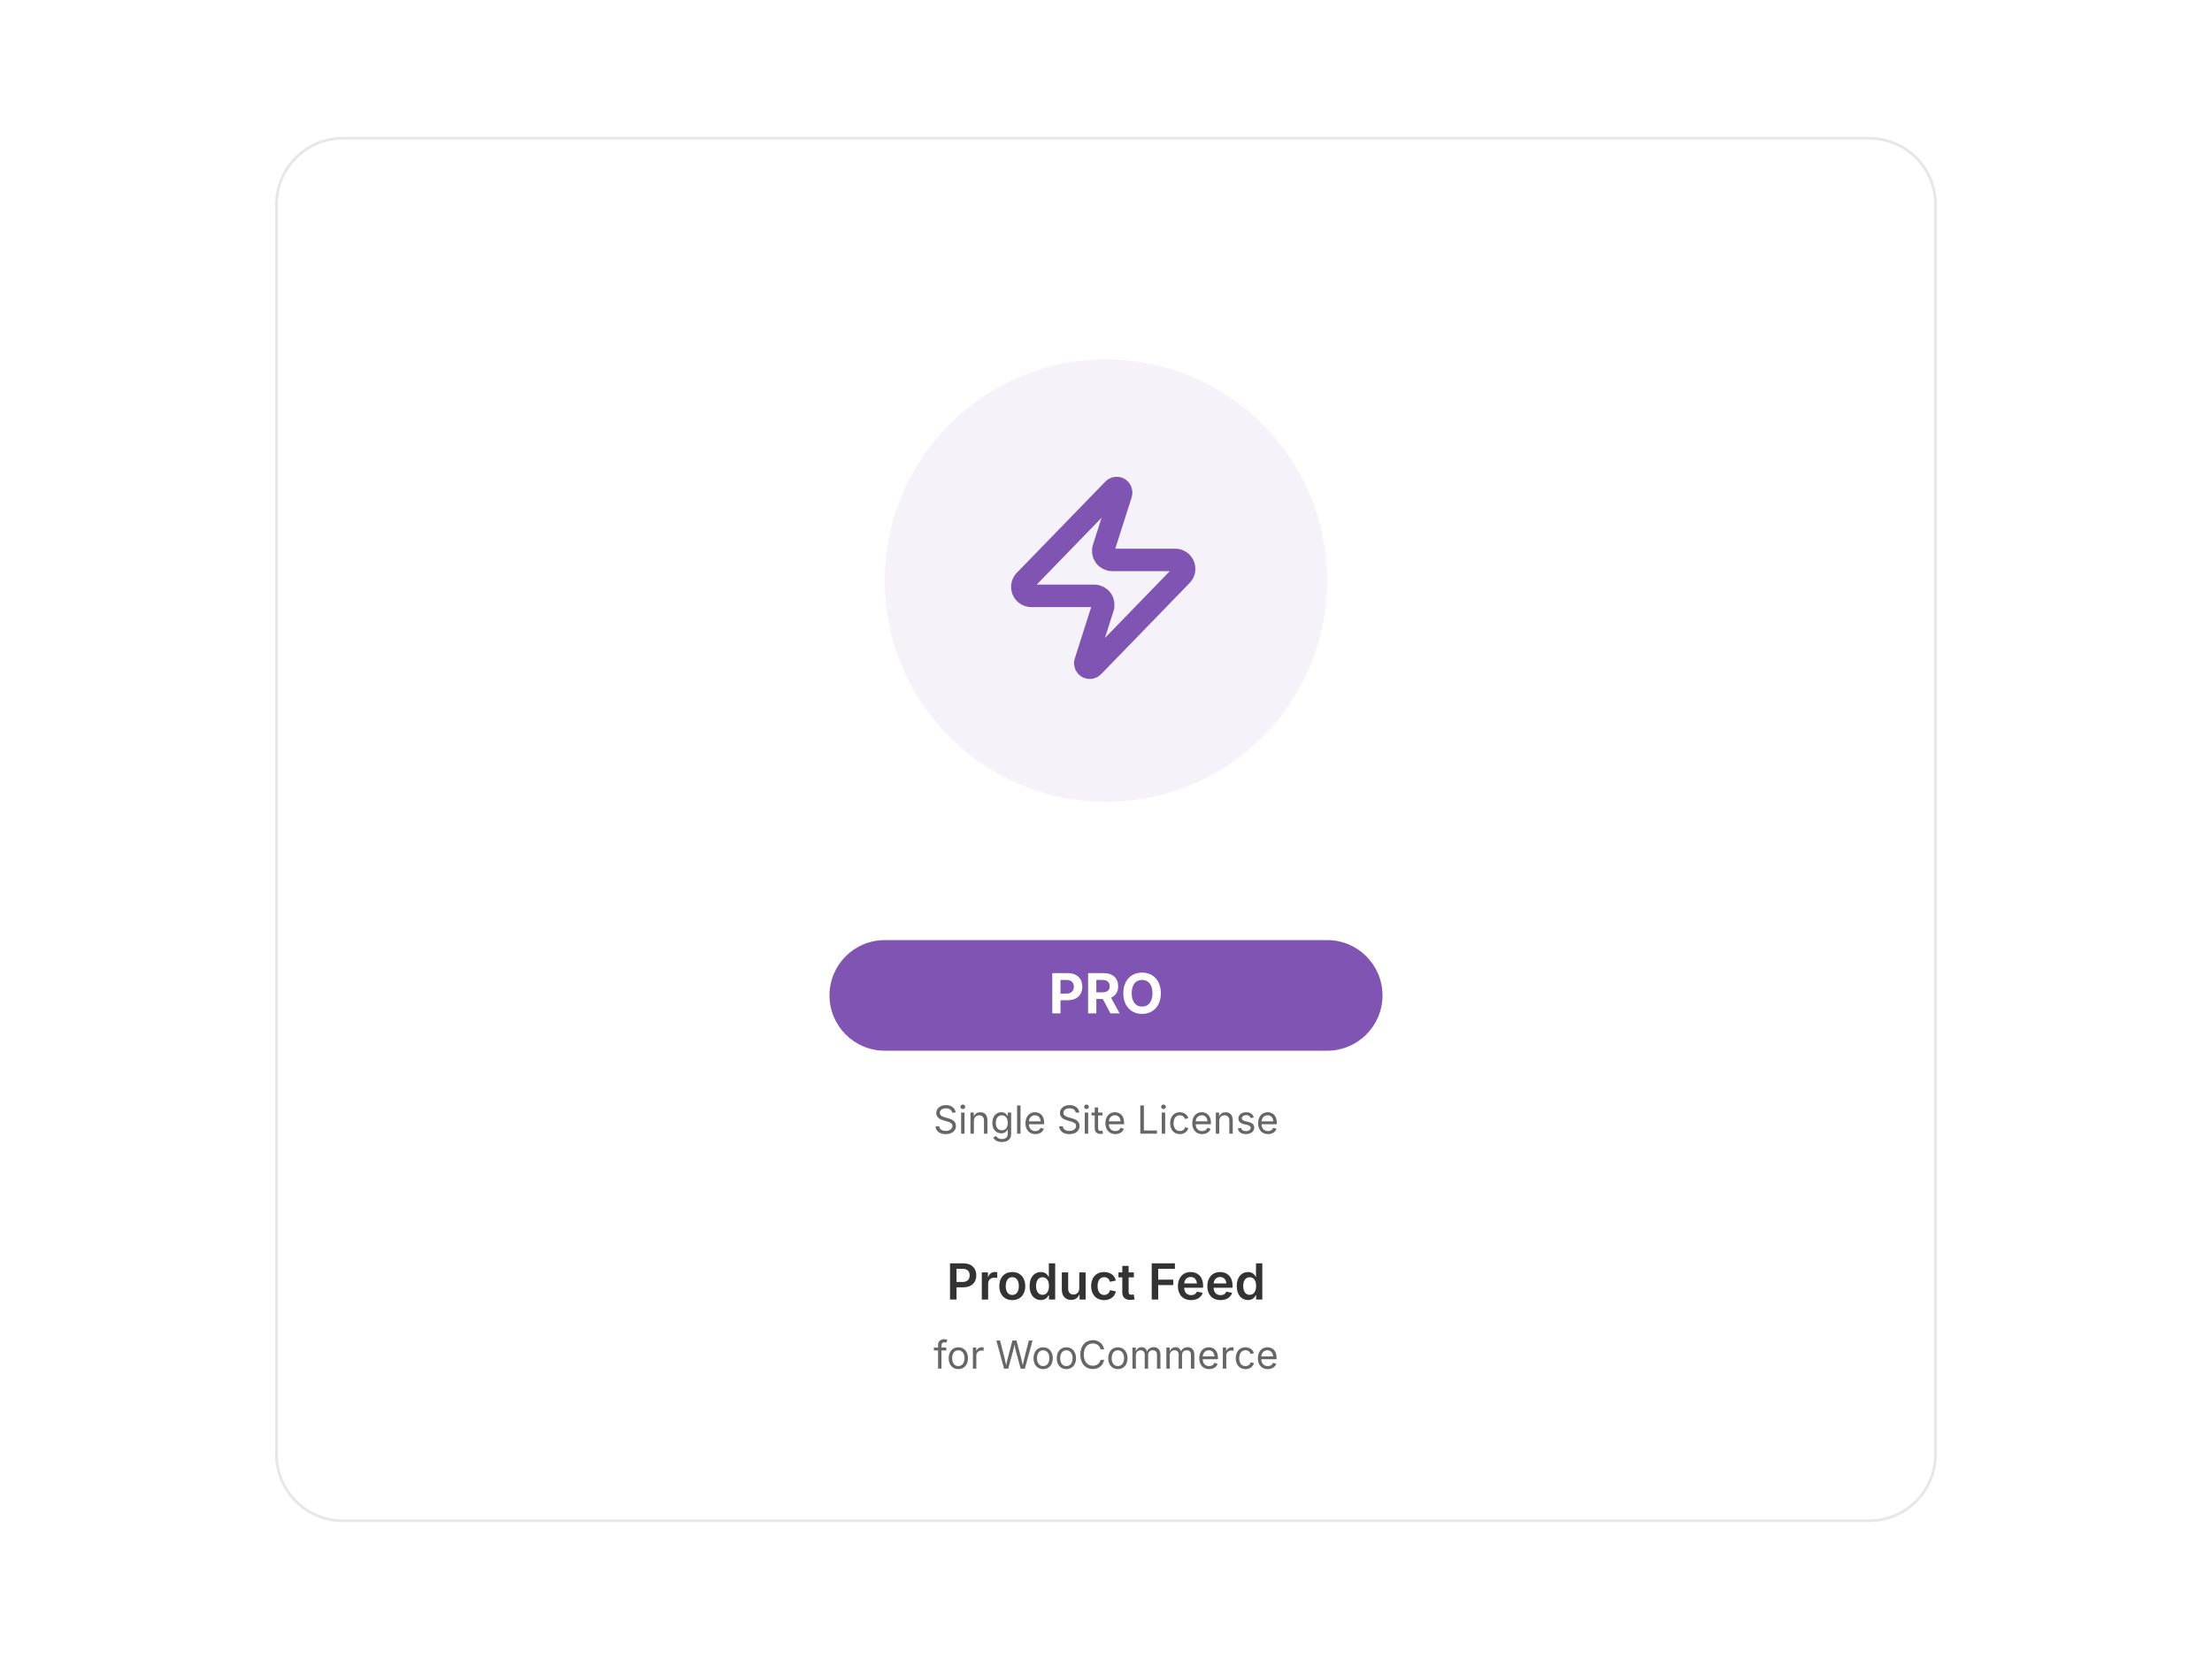
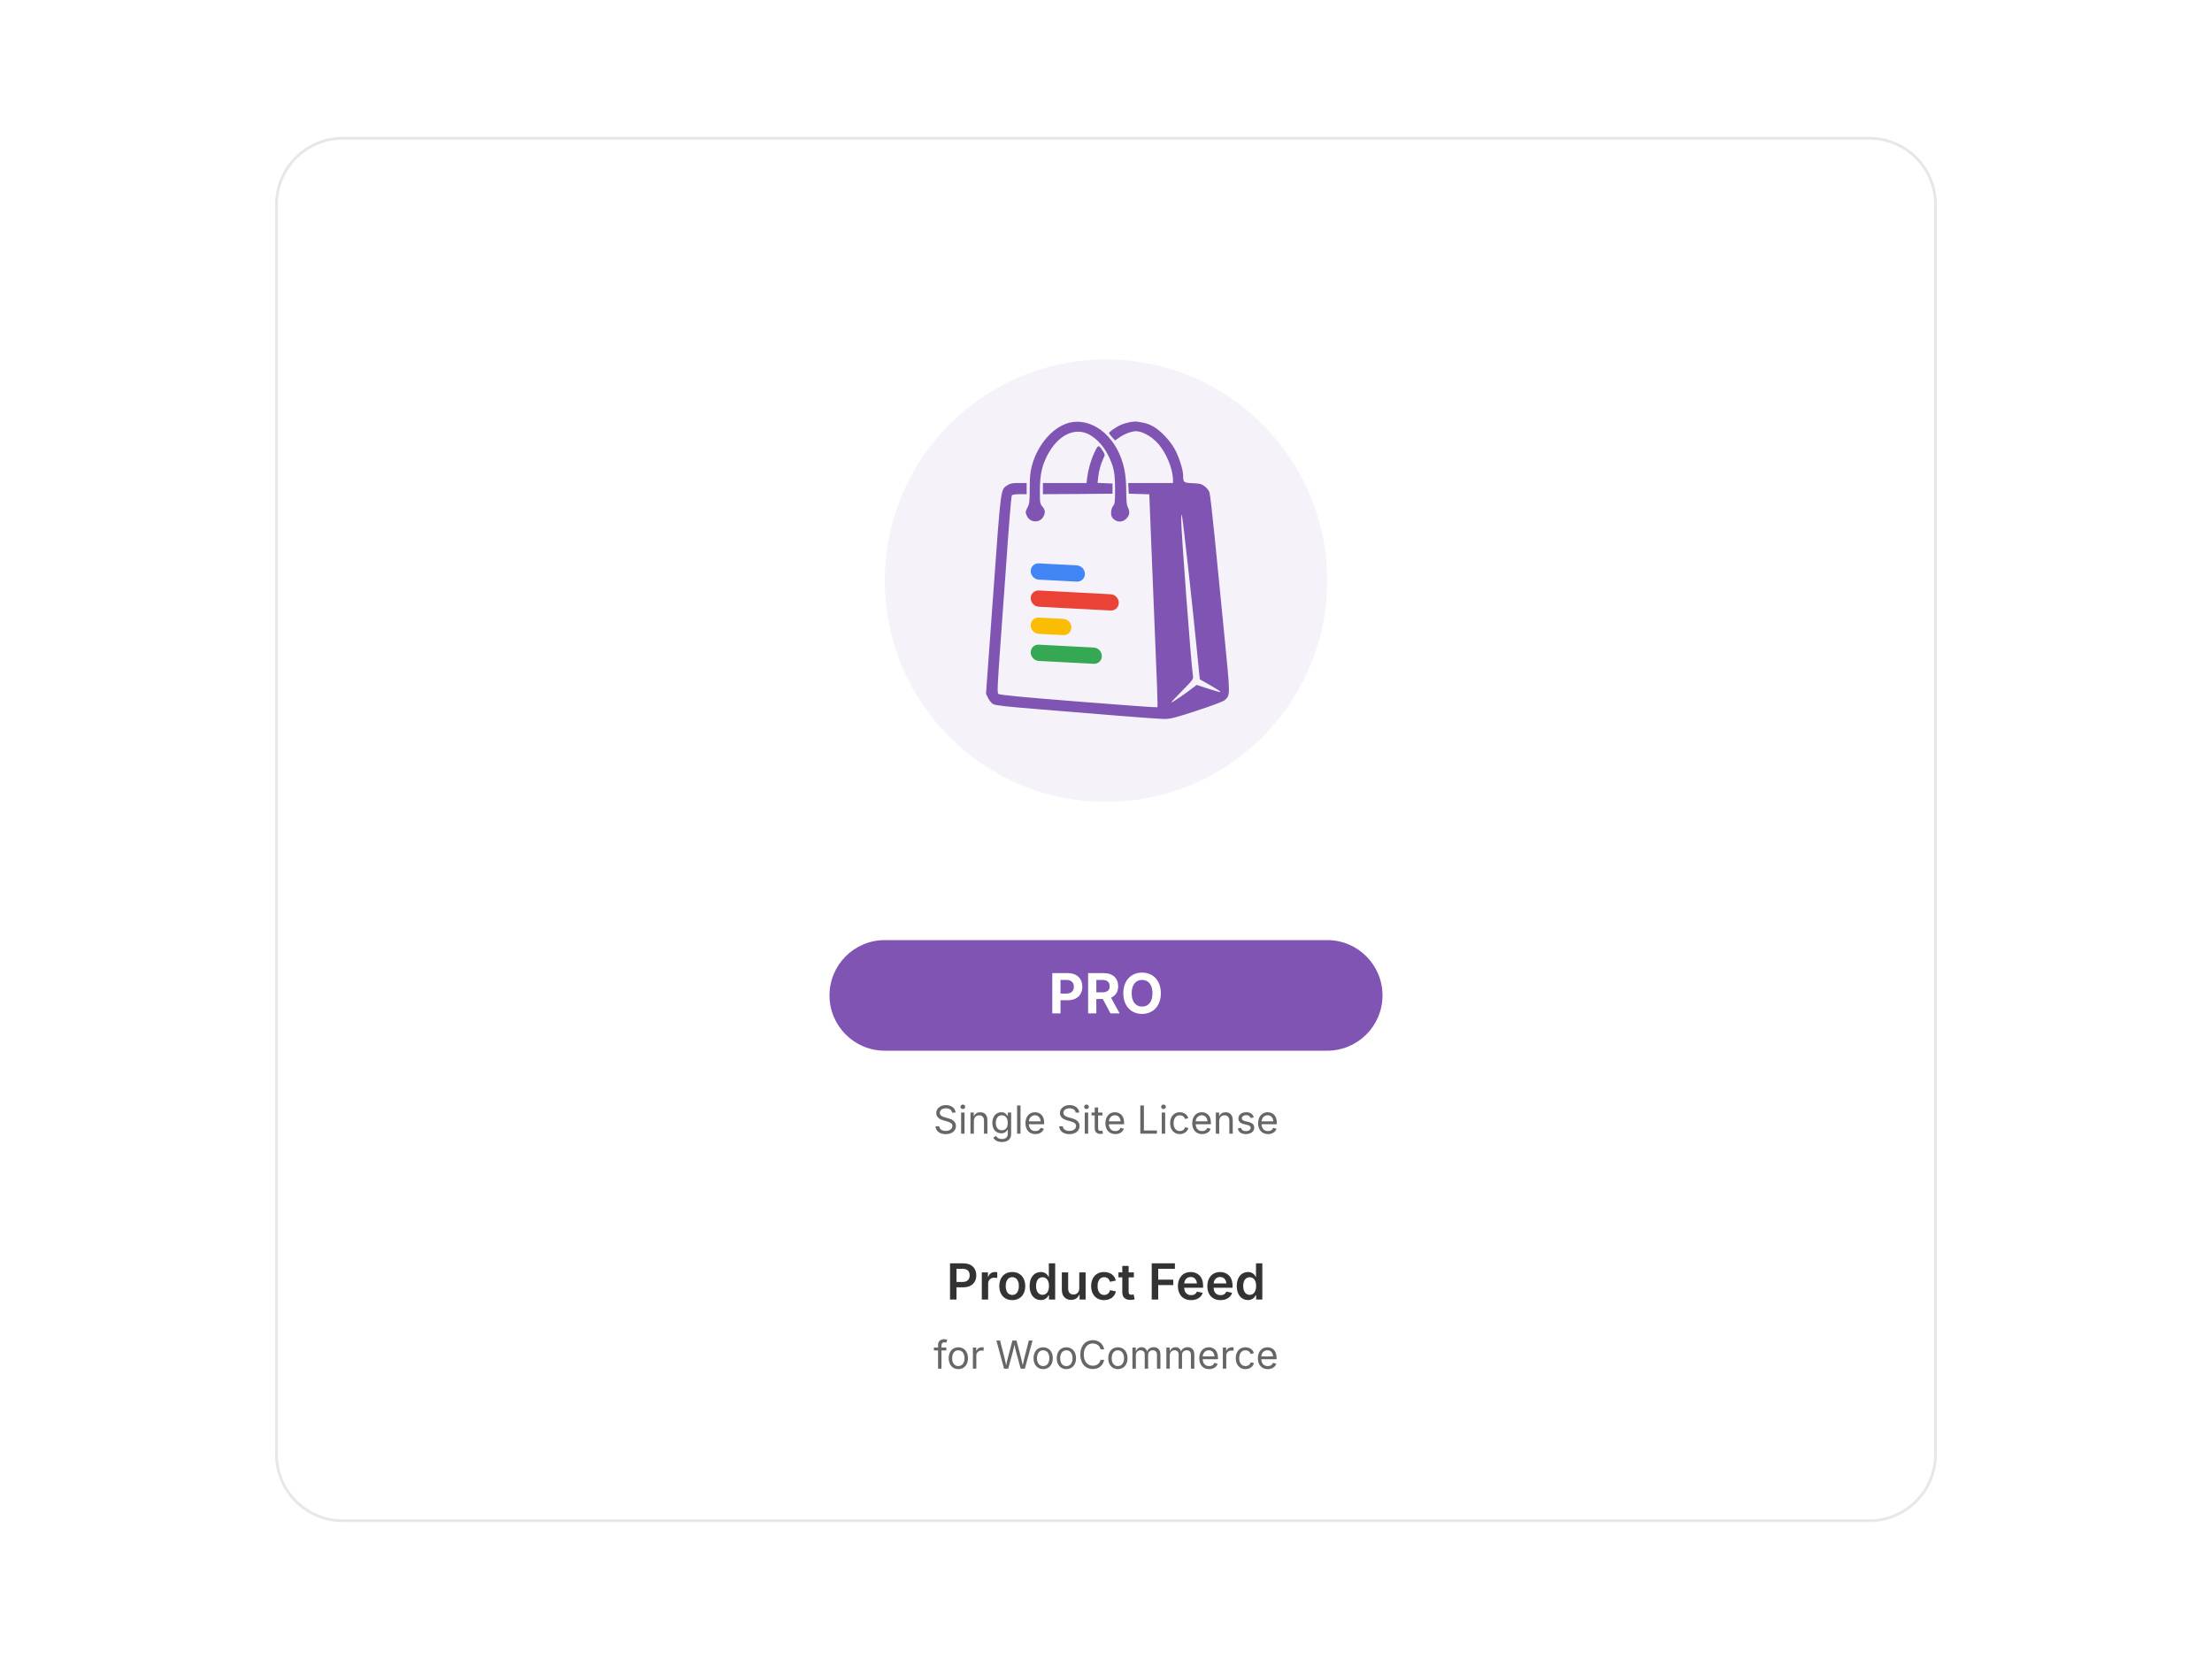
<svg xmlns="http://www.w3.org/2000/svg" width="1600" height="1200" viewBox="0 0 1600 1200" fill="none">
  <rect width="1600" height="1200" fill="white" />
  <rect x="200" y="100" width="1200" height="1000" rx="48" fill="white" stroke="#e5e7eb" stroke-width="2" />
  <circle cx="800" cy="420" r="160" fill="#7f54b3" opacity="0.08" />
-   <g transform="translate(720, 340) scale(6.5)" stroke="#7f54b3" stroke-width="2.5" stroke-linecap="round" stroke-linejoin="round" fill="none">
-     <path d="M4 14a1 1 0 0 1-.78-1.63l9.9-10.2a.5.5 0 0 1 .86.46l-1.92 6.02A1 1 0 0 0 13 10h7a1 1 0 0 1 .78 1.63l-9.9 10.2a.5.5 0 0 1-.86-.46l1.92-6.02A1 1 0 0 0 11 14z" />
+   <g transform="translate(650, 270) scale(0.49)">
+     <g transform="translate(-150, 750) scale(0.15, -0.15)" fill="#7f54b3" stroke="none">
+       <path d="M2707 4519 c-171 -26 -340 -212 -397 -435 -15 -59 -20 -111 -20 -221 0 -124 -3 -148 -20 -180 -24 -45 -24 -55 -5 -92 31 -61 121 -65 156 -8 25 43 24 70 -6 105 -24 28 -25 36 -25 153 0 154 18 241 70 345 103 204 272 289 418 210 77 -43 147 -122 192 -219 50 -108 60 -161 60 -323 0 -121 -2 -139 -20 -161 -22 -29 -26 -89 -7 -114 36 -47 97 -51 138 -10 33 33 37 70 14 115 -11 21 -15 62 -15 155 0 84 -7 156 -19 217 -61 296 -285 498 -514 463z" />
+       <path d="M3279 4520 c-26 -5 -67 -17 -93 -28 -47 -21 -116 -69 -116 -81 0 -3 14 -21 30 -39 l30 -33 46 32 c48 33 119 59 160 59 56 0 139 -43 200 -104 91 -91 163 -258 164 -378 l0 -28 -221 0 -220 0 3 -52 3 -53 101 -3 101 -3 12 -307 c7 -169 18 -458 26 -642 41 -978 47 -1142 41 -1147 -3 -3 -354 22 -778 56 -577 46 -777 65 -787 76 -12 11 -8 89 23 517 20 277 41 571 47 653 35 506 57 774 63 784 4 6 35 11 77 11 l69 0 0 55 0 55 -79 0 c-64 0 -84 -4 -112 -23 -66 -44 -61 -5 -138 -1071 l-71 -980 21 -43 c13 -26 34 -50 52 -60 24 -12 134 -24 442 -49 225 -18 583 -47 795 -65 212 -17 414 -31 450 -31 54 0 106 13 315 82 154 50 259 90 274 103 56 52 56 36 -4 644 -31 307 -73 740 -95 963 -22 223 -45 420 -51 438 -6 18 -27 45 -47 60 -31 23 -46 27 -118 30 -90 4 -94 7 -94 77 0 51 -39 176 -78 250 -47 90 -145 193 -219 233 -51 27 -75 34 -158 46 -11 2 -41 0 -66 -4z m570 -1430 c28 -245 64 -593 82 -773 l33 -329 71 -40 c118 -68 136 -80 131 -85 -2 -3 -56 12 -119 33 l-114 37 -59 -45 c-75 -57 -181 -128 -190 -128 -5 0 43 52 105 114 111 113 113 115 107 153 -18 113 -116 1426 -115 1528 1 69 1 69 10 25 5 -25 31 -245 58 -490z" />
+       <path d="M2926 4218 c-35 -75 -60 -163 -71 -250 l-6 -48 -215 0 -214 0 0 -55 0 -55 343 2 342 3 0 50 0 50 -74 3 -73 3 6 57 c7 65 26 130 51 184 17 35 17 37 -4 71 -42 68 -47 67 -85 -15z" />
+     </g>
+     <g transform="translate(195, 280) skewY(3)">
+       <rect x="0" y="0" width="80" height="24" rx="12" fill="#4285F4" />
+       <rect x="0" y="40" width="130" height="24" rx="12" fill="#EA4335" />
+       <rect x="0" y="80" width="60" height="24" rx="12" fill="#FBBC04" />
+       <rect x="0" y="120" width="105" height="24" rx="12" fill="#34A853" />
+     </g>
  </g>
  <rect x="600" y="680" width="400" height="80" rx="40" fill="#7f54b3" />
  <text x="800" y="733" font-family="system-ui, -apple-system, BlinkMacSystemFont, sans-serif" font-size="40" font-weight="700" fill="white" text-anchor="middle">PRO</text>
  <text x="800" y="820" font-family="system-ui, -apple-system, BlinkMacSystemFont, sans-serif" font-size="28" fill="#666" text-anchor="middle">Single Site License</text>
  <text x="800" y="940" font-family="system-ui, -apple-system, BlinkMacSystemFont, sans-serif" font-size="36" font-weight="600" fill="#333" text-anchor="middle">Product Feed</text>
  <text x="800" y="990" font-family="system-ui, -apple-system, BlinkMacSystemFont, sans-serif" font-size="28" fill="#666" text-anchor="middle">for WooCommerce</text>
</svg>
